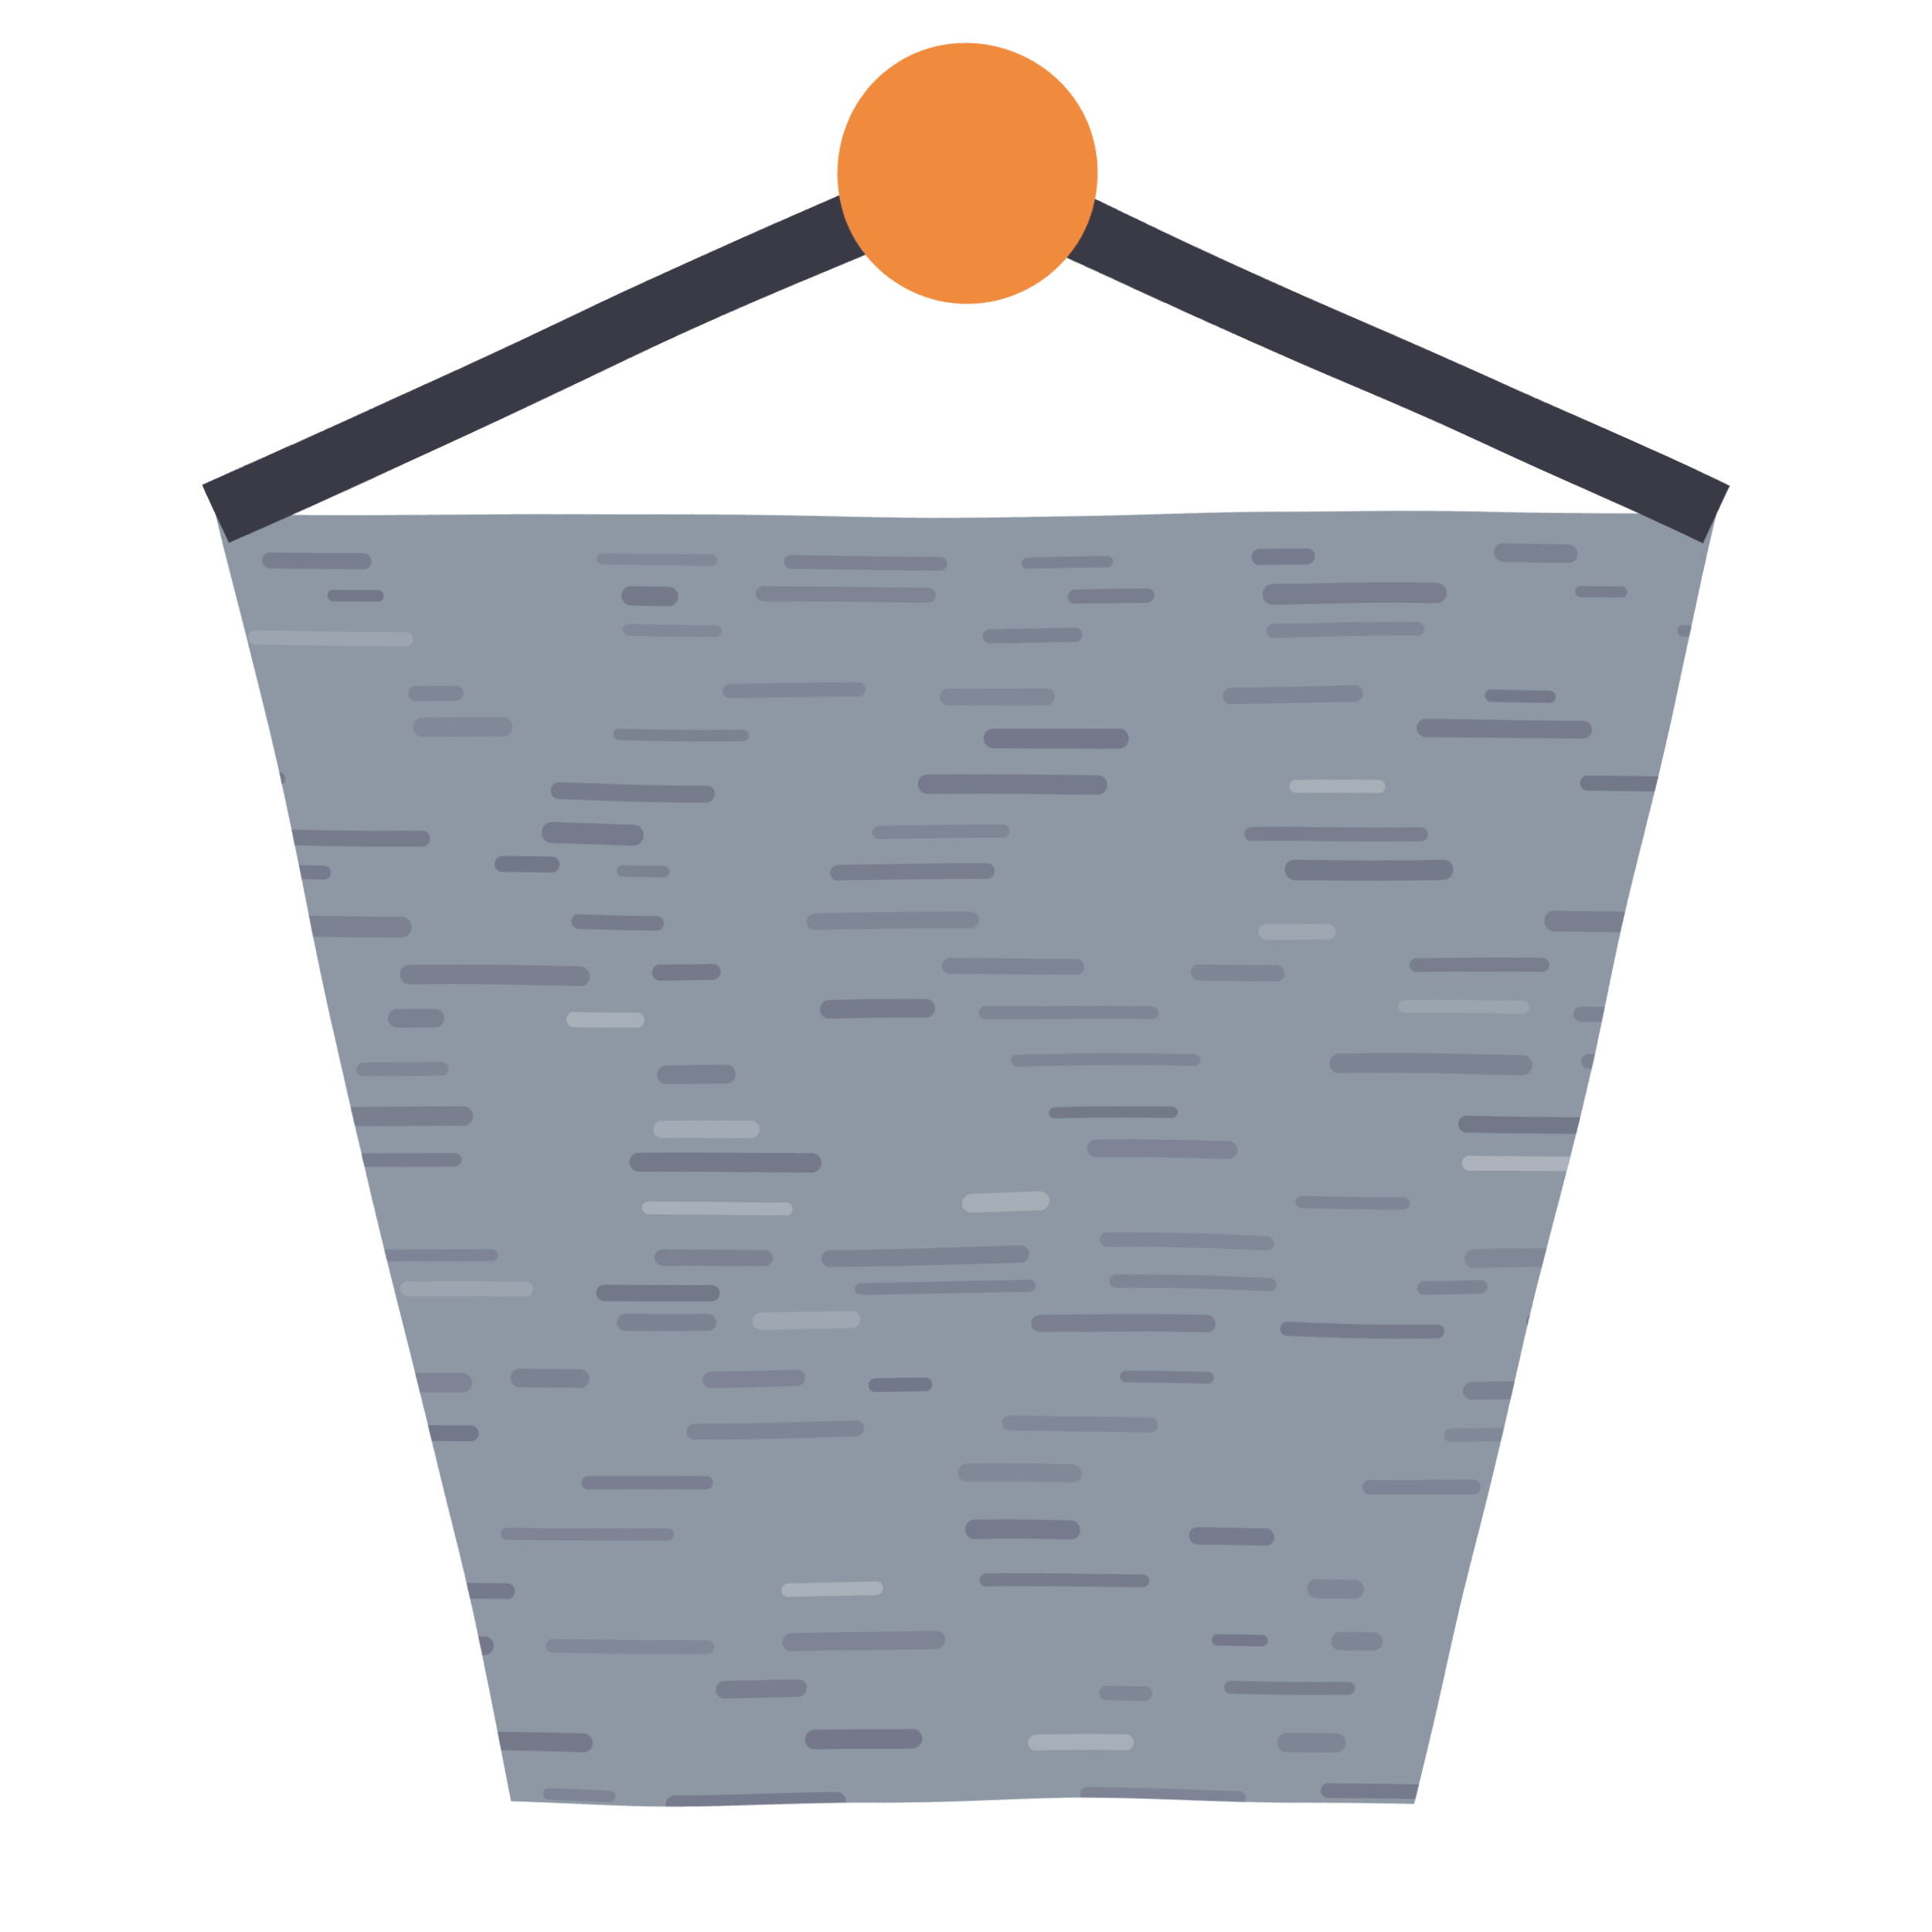
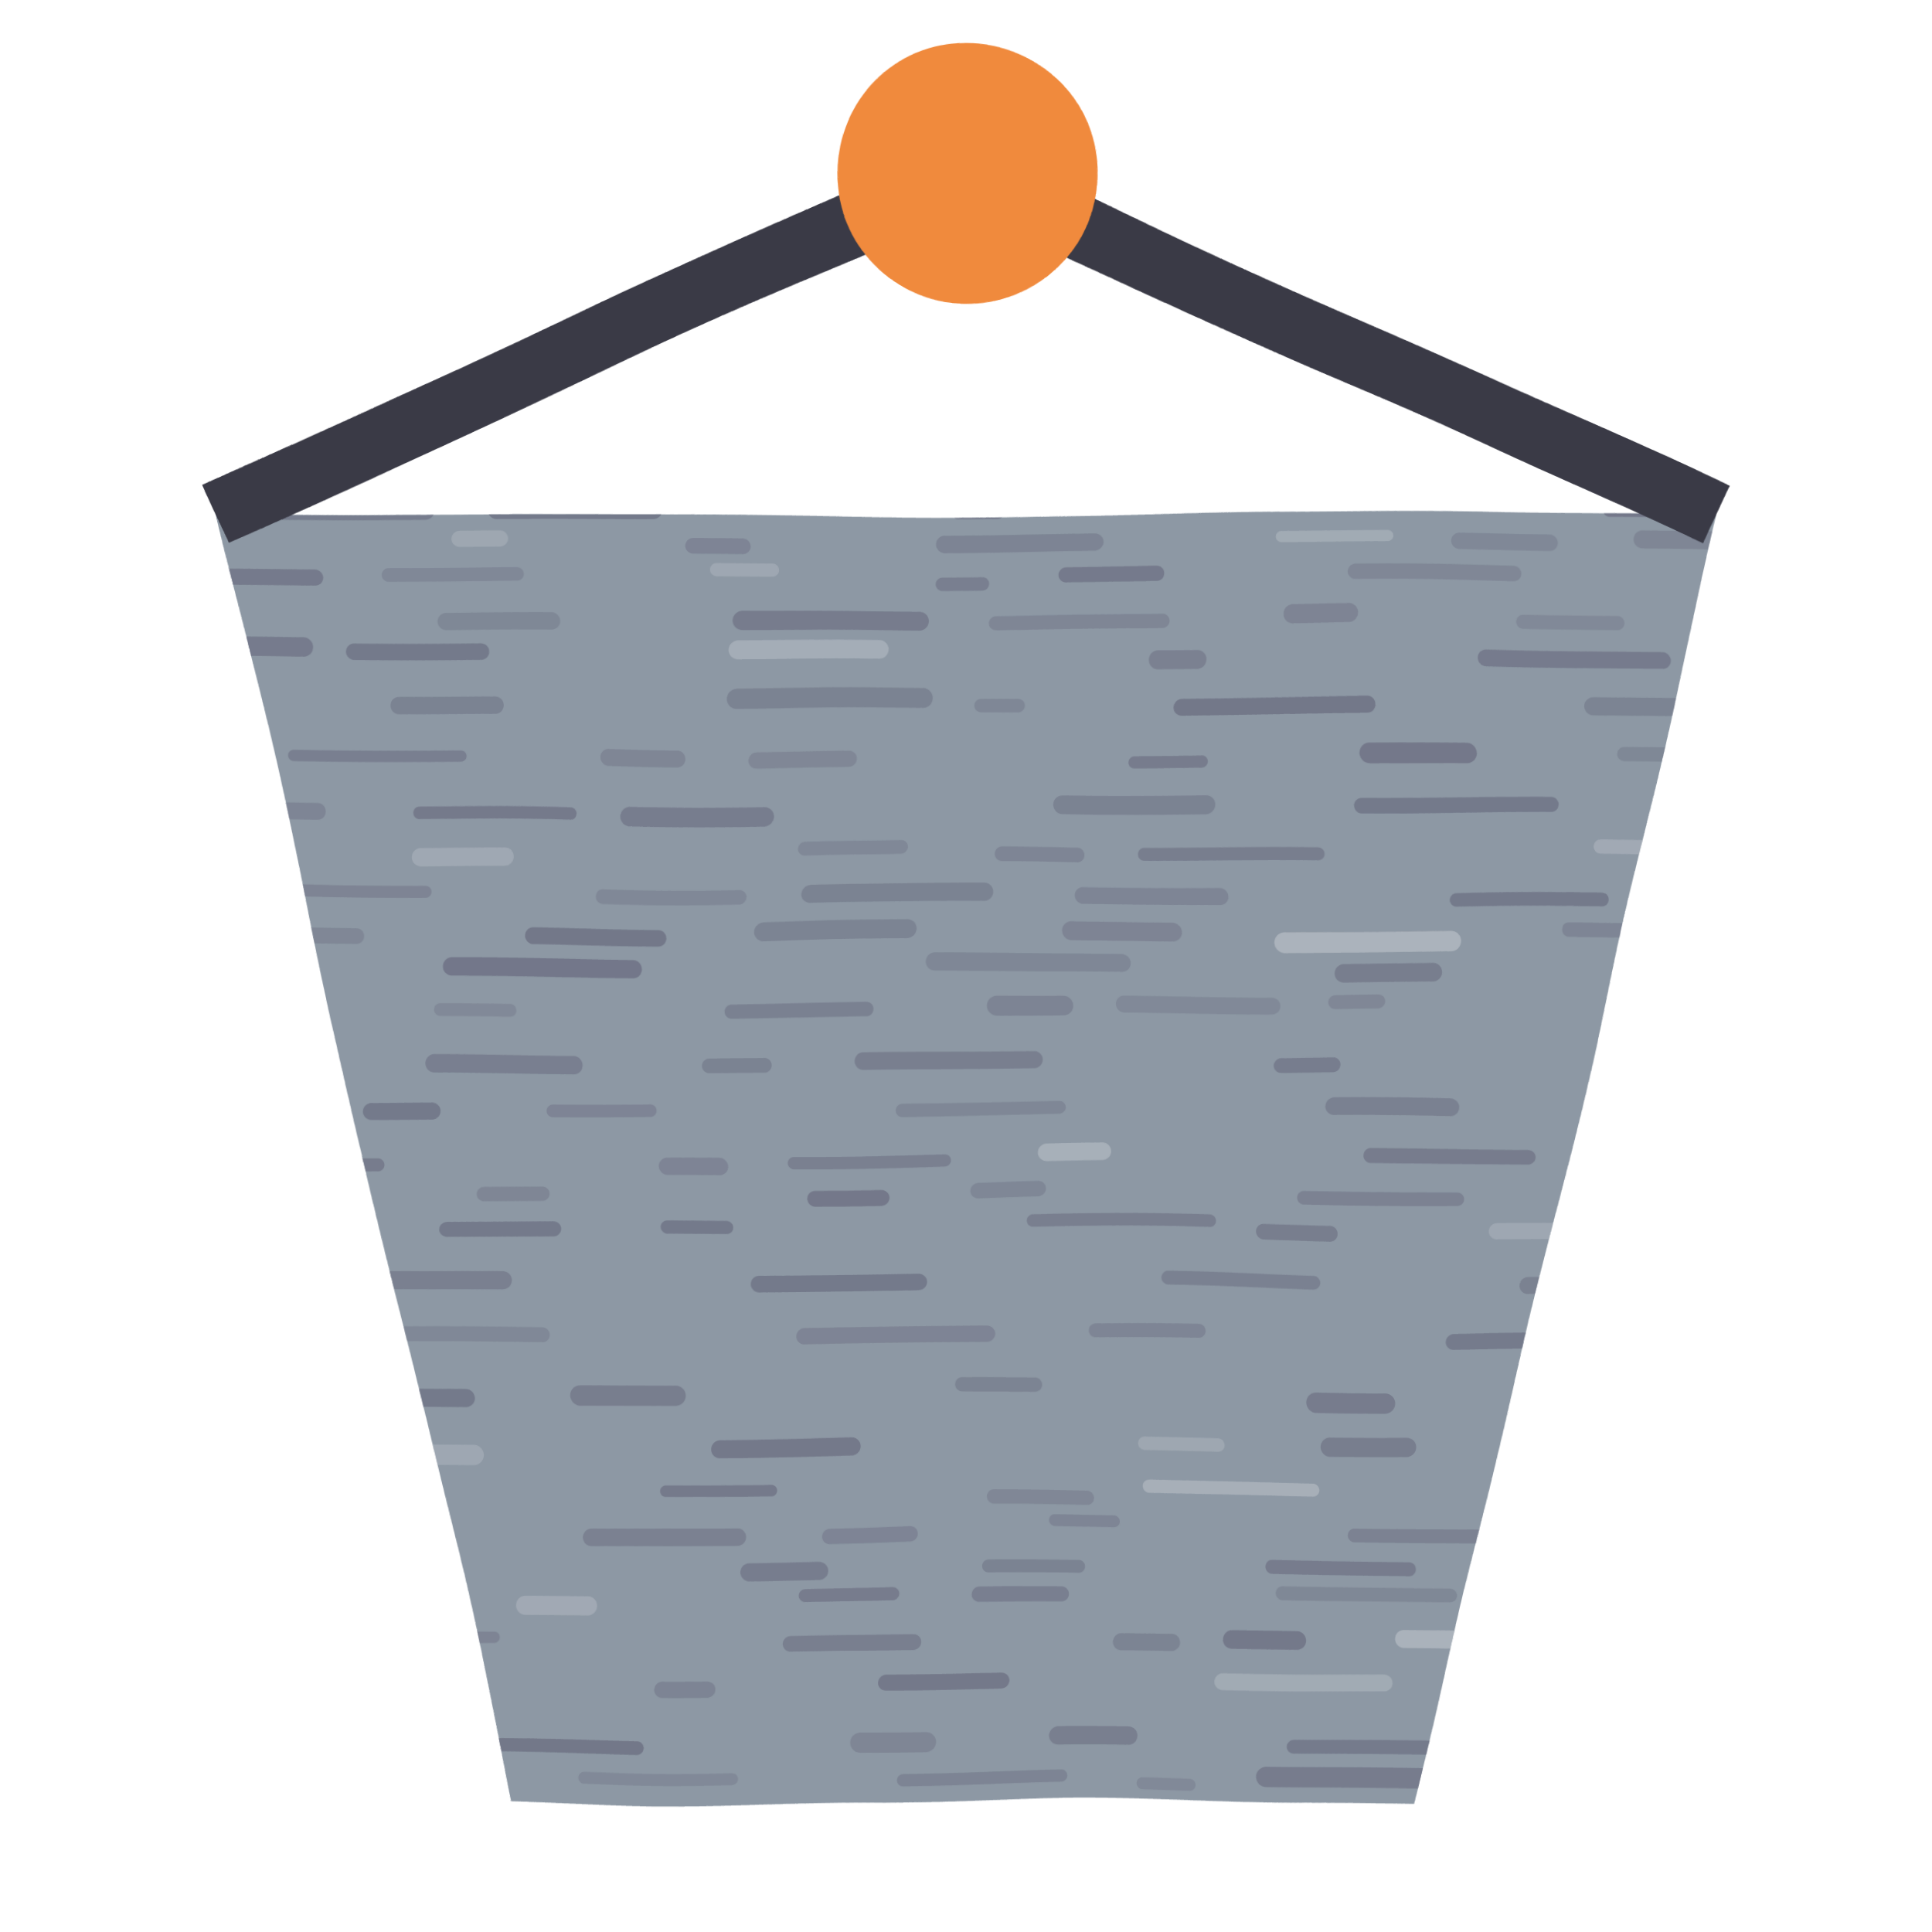
<svg xmlns="http://www.w3.org/2000/svg" width="90" height="90" viewBox="0 0 90 90">
  <defs>
    <filter id="rough" x="-10%" y="-10%" width="120%" height="120%">
      <feTurbulence type="fractalNoise" baseFrequency="0.05" numOctaves="2" seed="62" />
      <feDisplacementMap in="SourceGraphic" scale="0.8" xChannelSelector="R" yChannelSelector="G" />
    </filter>
  </defs>
  <g filter="url(#rough)">
-     <clipPath id="f1s19">
+     <clipPath id="f1s23">
      <path d="M10,24 L80,24 L66,84 L24,84 Z" />
    </clipPath>
    <path d="M10,24 L80,24 L66,84 L24,84 Z" fill="#8d98a4" />
-     <g clip-path="url(#f1s19)" stroke-linecap="round">
-       <path d="M4.40,23.07 h5.64" stroke="#6d7083" stroke-width="0.95" stroke-opacity="0.56" />
-       <path d="M23.76,23.38 h4.47" stroke="#b5bcc4" stroke-width="0.92" stroke-opacity="0.37" />
-       <path d="M34.39,23.14 h2.25" stroke="#6d7083" stroke-width="0.88" stroke-opacity="0.74" />
-       <path d="M41.91,23.58 h3.23" stroke="#6d7083" stroke-width="0.62" stroke-opacity="0.72" />
-       <path d="M51.41,23.13 h8.00" stroke="#6d7083" stroke-width="0.58" stroke-opacity="0.68" />
-       <path d="M69.03,23.10 h4.17" stroke="#6d7083" stroke-width="0.71" stroke-opacity="0.53" />
-       <path d="M77.58,23.01 h6.56" stroke="#6d7083" stroke-width="0.94" stroke-opacity="0.69" />
-       <path d="M12.55,26.20 h4.40" stroke="#6d7083" stroke-width="0.77" stroke-opacity="0.66" />
-       <path d="M28.06,26.12 h5.03" stroke="#6d7083" stroke-width="0.52" stroke-opacity="0.37" />
-       <path d="M36.71,26.17 h6.97" stroke="#6d7083" stroke-width="0.65" stroke-opacity="0.54" />
-       <path d="M47.71,26.21 h3.67" stroke="#6d7083" stroke-width="0.54" stroke-opacity="0.52" />
-       <path d="M58.67,26.14 h2.26" stroke="#6d7083" stroke-width="0.75" stroke-opacity="0.71" />
-       <path d="M70.06,25.91 h3.00" stroke="#6d7083" stroke-width="0.87" stroke-opacity="0.58" />
-       <path d="M83.28,26.00 h6.09" stroke="#6d7083" stroke-width="0.76" stroke-opacity="0.38" />
-       <path d="M15.49,27.86 h2.13" stroke="#6d7083" stroke-width="0.55" stroke-opacity="0.79" />
-       <path d="M29.41,27.84 h1.72" stroke="#6d7083" stroke-width="0.91" stroke-opacity="0.75" />
-       <path d="M35.45,27.68 h7.65" stroke="#6d7083" stroke-width="0.71" stroke-opacity="0.47" />
-       <path d="M49.91,27.85 h3.37" stroke="#6d7083" stroke-width="0.67" stroke-opacity="0.64" />
-       <path d="M59.30,27.89 h7.66" stroke="#6d7083" stroke-width="0.95" stroke-opacity="0.64" />
-       <path d="M73.62,27.67 h1.90" stroke="#6d7083" stroke-width="0.52" stroke-opacity="0.64" />
-       <path d="M85.11,27.76 h4.23" stroke="#b5bcc4" stroke-width="0.92" stroke-opacity="0.57" />
-       <path d="M11.80,29.93 h7.10" stroke="#b5bcc4" stroke-width="0.68" stroke-opacity="0.37" />
-       <path d="M29.30,29.43 h4.01" stroke="#6d7083" stroke-width="0.54" stroke-opacity="0.36" />
-       <path d="M46.01,29.65 h3.95" stroke="#6d7083" stroke-width="0.66" stroke-opacity="0.52" />
-       <path d="M59.31,29.57 h6.79" stroke="#6d7083" stroke-width="0.64" stroke-opacity="0.42" />
-       <path d="M78.38,29.44 h1.89" stroke="#6d7083" stroke-width="0.53" stroke-opacity="0.57" />
-       <path d="M82.80,29.67 h3.71" stroke="#b5bcc4" stroke-width="0.76" stroke-opacity="0.72" />
-       <path d="M2.77,32.48 h6.08" stroke="#6d7083" stroke-width="0.75" stroke-opacity="0.39" />
-       <path d="M19.34,32.48 h1.86" stroke="#6d7083" stroke-width="0.71" stroke-opacity="0.44" />
-       <path d="M33.99,32.20 h5.84" stroke="#6d7083" stroke-width="0.66" stroke-opacity="0.42" />
-       <path d="M44.07,32.50 h4.58" stroke="#6d7083" stroke-width="0.78" stroke-opacity="0.40" />
-       <path d="M57.31,32.53 h5.85" stroke="#6d7083" stroke-width="0.75" stroke-opacity="0.46" />
-       <path d="M69.46,32.57 h2.68" stroke="#6d7083" stroke-width="0.57" stroke-opacity="0.75" />
-       <path d="M85.04,31.98 h7.62" stroke="#6d7083" stroke-width="0.59" stroke-opacity="0.49" />
-       <path d="M19.66,34.04 h3.72" stroke="#6d7083" stroke-width="0.89" stroke-opacity="0.37" />
-       <path d="M28.87,34.24 h5.75" stroke="#6d7083" stroke-width="0.52" stroke-opacity="0.53" />
-       <path d="M46.18,34.44 h5.91" stroke="#6d7083" stroke-width="0.92" stroke-opacity="0.78" />
-       <path d="M66.40,34.10 h7.26" stroke="#6d7083" stroke-width="0.83" stroke-opacity="0.69" />
-       <path d="M79.56,34.45 h8.56" stroke="#6d7083" stroke-width="0.76" stroke-opacity="0.57" />
-       <path d="M5.72,36.43 h7.11" stroke="#6d7083" stroke-width="0.59" stroke-opacity="0.72" />
-       <path d="M26.03,36.90 h6.97" stroke="#6d7083" stroke-width="0.77" stroke-opacity="0.69" />
-       <path d="M43.09,36.58 h8.04" stroke="#6d7083" stroke-width="0.91" stroke-opacity="0.73" />
-       <path d="M60.40,36.72 h3.75" stroke="#b5bcc4" stroke-width="0.60" stroke-opacity="0.67" />
-       <path d="M73.86,36.59 h8.19" stroke="#6d7083" stroke-width="0.70" stroke-opacity="0.79" />
-       <path d="M5.79,38.65 h4.04" stroke="#6d7083" stroke-width="0.72" stroke-opacity="0.35" />
-       <path d="M13.60,39.09 h6.07" stroke="#6d7083" stroke-width="0.72" stroke-opacity="0.68" />
-       <path d="M25.72,38.81 h3.91" stroke="#6d7083" stroke-width="0.95" stroke-opacity="0.73" />
-       <path d="M40.88,38.79 h5.77" stroke="#6d7083" stroke-width="0.61" stroke-opacity="0.43" />
-       <path d="M58.37,38.88 h7.65" stroke="#6d7083" stroke-width="0.63" stroke-opacity="0.64" />
-       <path d="M78.37,38.55 h6.48" stroke="#6d7083" stroke-width="0.54" stroke-opacity="0.75" />
-       <path d="M7.69,40.68 h7.35" stroke="#6d7083" stroke-width="0.64" stroke-opacity="0.70" />
-       <path d="M23.41,40.27 h2.34" stroke="#6d7083" stroke-width="0.73" stroke-opacity="0.79" />
-       <path d="M29.13,40.45 h1.97" stroke="#6d7083" stroke-width="0.52" stroke-opacity="0.53" />
-       <path d="M39.09,40.64 h6.83" stroke="#6d7083" stroke-width="0.73" stroke-opacity="0.65" />
-       <path d="M60.30,40.51 h6.74" stroke="#6d7083" stroke-width="0.92" stroke-opacity="0.75" />
-       <path d="M81.06,40.48 h3.90" stroke="#6d7083" stroke-width="0.95" stroke-opacity="0.65" />
-       <path d="M10.50,43.14 h8.22" stroke="#6d7083" stroke-width="0.95" stroke-opacity="0.56" />
-       <path d="M27.03,42.83 h3.76" stroke="#6d7083" stroke-width="0.66" stroke-opacity="0.68" />
-       <path d="M38.12,42.91 h7.10" stroke="#6d7083" stroke-width="0.77" stroke-opacity="0.43" />
-       <path d="M58.90,43.30 h2.78" stroke="#b5bcc4" stroke-width="0.72" stroke-opacity="0.42" />
-       <path d="M72.29,42.91 h7.31" stroke="#6d7083" stroke-width="0.94" stroke-opacity="0.59" />
-       <path d="M86.71,42.72 h7.51" stroke="#6d7083" stroke-width="0.87" stroke-opacity="0.36" />
-       <path d="M7.70,45.01 h6.66" stroke="#6d7083" stroke-width="0.54" stroke-opacity="0.67" />
-       <path d="M19.11,45.31 h8.01" stroke="#6d7083" stroke-width="0.89" stroke-opacity="0.59" />
-       <path d="M30.92,45.10 h2.49" stroke="#6d7083" stroke-width="0.74" stroke-opacity="0.75" />
-       <path d="M44.31,45.01 h5.82" stroke="#6d7083" stroke-width="0.72" stroke-opacity="0.49" />
-       <path d="M55.81,45.20 h3.49" stroke="#6d7083" stroke-width="0.75" stroke-opacity="0.46" />
-       <path d="M65.75,44.90 h5.96" stroke="#6d7083" stroke-width="0.64" stroke-opacity="0.65" />
-       <path d="M77.32,45.46 h2.84" stroke="#6d7083" stroke-width="0.80" stroke-opacity="0.59" />
-       <path d="M85.96,44.89 h3.22" stroke="#6d7083" stroke-width="0.55" stroke-opacity="0.68" />
-       <path d="M7.58,47.19 h6.65" stroke="#6d7083" stroke-width="0.87" stroke-opacity="0.53" />
-       <path d="M18.53,47.31 h1.75" stroke="#6d7083" stroke-width="0.84" stroke-opacity="0.58" />
-       <path d="M26.76,47.29 h3.05" stroke="#b5bcc4" stroke-width="0.70" stroke-opacity="0.67" />
-       <path d="M38.78,46.94 h4.45" stroke="#6d7083" stroke-width="0.84" stroke-opacity="0.71" />
-       <path d="M45.93,47.13 h7.67" stroke="#6d7083" stroke-width="0.60" stroke-opacity="0.46" />
-       <path d="M65.24,46.84 h5.53" stroke="#b5bcc4" stroke-width="0.60" stroke-opacity="0.35" />
-       <path d="M73.51,47.13 h6.41" stroke="#6d7083" stroke-width="0.69" stroke-opacity="0.50" />
-       <path d="M93.23,47.13 h6.02" stroke="#6d7083" stroke-width="0.74" stroke-opacity="0.46" />
-       <path d="M1.01,49.77 h6.87" stroke="#6d7083" stroke-width="0.79" stroke-opacity="0.66" />
-       <path d="M16.96,49.62 h3.59" stroke="#6d7083" stroke-width="0.63" stroke-opacity="0.43" />
-       <path d="M31.19,49.83 h2.80" stroke="#6d7083" stroke-width="0.86" stroke-opacity="0.58" />
-       <path d="M47.35,49.34 h8.21" stroke="#6d7083" stroke-width="0.56" stroke-opacity="0.46" />
-       <path d="M62.26,49.49 h8.51" stroke="#6d7083" stroke-width="0.92" stroke-opacity="0.51" />
-       <path d="M73.85,49.28 h3.93" stroke="#6d7083" stroke-width="0.66" stroke-opacity="0.52" />
-       <path d="M82.35,49.61 h5.18" stroke="#6d7083" stroke-width="0.57" stroke-opacity="0.71" />
-       <path d="M3.96,52.18 h2.76" stroke="#6d7083" stroke-width="0.81" stroke-opacity="0.37" />
-       <path d="M16.21,51.78 h5.32" stroke="#6d7083" stroke-width="0.89" stroke-opacity="0.62" />
-       <path d="M30.96,52.39 h4.13" stroke="#b5bcc4" stroke-width="0.82" stroke-opacity="0.56" />
-       <path d="M49.07,51.85 h5.46" stroke="#6d7083" stroke-width="0.54" stroke-opacity="0.77" />
-       <path d="M68.25,52.26 h5.90" stroke="#6d7083" stroke-width="0.78" stroke-opacity="0.79" />
-       <path d="M83.93,52.26 h3.23" stroke="#6d7083" stroke-width="0.91" stroke-opacity="0.50" />
-       <path d="M12.33,53.81 h8.80" stroke="#6d7083" stroke-width="0.64" stroke-opacity="0.64" />
-       <path d="M29.84,53.95 h8.06" stroke="#6d7083" stroke-width="0.91" stroke-opacity="0.75" />
-       <path d="M51.01,53.60 h6.13" stroke="#6d7083" stroke-width="0.85" stroke-opacity="0.48" />
-       <path d="M68.40,54.08 h6.00" stroke="#b5bcc4" stroke-width="0.70" stroke-opacity="0.76" />
-       <path d="M83.62,53.67 h5.26" stroke="#6d7083" stroke-width="0.82" stroke-opacity="0.58" />
-       <path d="M13.57,55.96 h2.43" stroke="#6d7083" stroke-width="0.83" stroke-opacity="0.49" />
-       <path d="M30.25,56.15 h6.40" stroke="#b5bcc4" stroke-width="0.62" stroke-opacity="0.65" />
-       <path d="M45.28,56.06 h3.08" stroke="#b5bcc4" stroke-width="0.91" stroke-opacity="0.62" />
-       <path d="M60.59,55.97 h4.78" stroke="#6d7083" stroke-width="0.56" stroke-opacity="0.46" />
-       <path d="M76.32,55.96 h2.08" stroke="#6d7083" stroke-width="0.76" stroke-opacity="0.47" />
-       <path d="M91.51,56.01 h3.81" stroke="#6d7083" stroke-width="0.87" stroke-opacity="0.70" />
-       <path d="M14.50,58.41 h8.35" stroke="#6d7083" stroke-width="0.58" stroke-opacity="0.48" />
-       <path d="M30.87,58.51 h4.72" stroke="#6d7083" stroke-width="0.77" stroke-opacity="0.54" />
-       <path d="M38.68,58.56 h8.74" stroke="#6d7083" stroke-width="0.82" stroke-opacity="0.51" />
-       <path d="M51.43,57.95 h7.53" stroke="#6d7083" stroke-width="0.67" stroke-opacity="0.38" />
-       <path d="M68.65,58.55 h8.31" stroke="#6d7083" stroke-width="0.87" stroke-opacity="0.38" />
-       <path d="M81.18,58.43 h5.98" stroke="#6d7083" stroke-width="0.65" stroke-opacity="0.46" />
-       <path d="M19.05,60.03 h5.38" stroke="#b5bcc4" stroke-width="0.73" stroke-opacity="0.37" />
-       <path d="M28.15,60.18 h4.95" stroke="#6d7083" stroke-width="0.76" stroke-opacity="0.79" />
-       <path d="M40.10,60.05 h7.70" stroke="#6d7083" stroke-width="0.56" stroke-opacity="0.50" />
-       <path d="M51.81,59.88 h7.32" stroke="#6d7083" stroke-width="0.61" stroke-opacity="0.46" />
-       <path d="M66.36,59.87 h2.63" stroke="#6d7083" stroke-width="0.62" stroke-opacity="0.51" />
-       <path d="M75.48,60.18 h2.60" stroke="#6d7083" stroke-width="0.52" stroke-opacity="0.45" />
-       <path d="M82.45,59.82 h6.59" stroke="#b5bcc4" stroke-width="0.78" stroke-opacity="0.61" />
-       <path d="M12.40,61.74 h2.43" stroke="#6d7083" stroke-width="0.70" stroke-opacity="0.67" />
-       <path d="M29.14,61.55 h3.78" stroke="#6d7083" stroke-width="0.80" stroke-opacity="0.57" />
-       <path d="M35.41,61.52 h4.23" stroke="#b5bcc4" stroke-width="0.83" stroke-opacity="0.45" />
-       <path d="M48.26,61.80 h7.86" stroke="#6d7083" stroke-width="0.80" stroke-opacity="0.59" />
-       <path d="M59.98,61.90 h7.03" stroke="#6d7083" stroke-width="0.65" stroke-opacity="0.73" />
-       <path d="M71.55,61.52 h4.92" stroke="#6d7083" stroke-width="0.78" stroke-opacity="0.78" />
-       <path d="M90.00,61.51 h8.54" stroke="#6d7083" stroke-width="0.54" stroke-opacity="0.67" />
-       <path d="M4.60,64.47 h6.41" stroke="#6d7083" stroke-width="0.59" stroke-opacity="0.73" />
-       <path d="M17.79,64.46 h3.67" stroke="#6d7083" stroke-width="0.90" stroke-opacity="0.48" />
-       <path d="M24.13,64.21 h2.84" stroke="#6d7083" stroke-width="0.86" stroke-opacity="0.57" />
-       <path d="M33.07,64.26 h4.03" stroke="#6d7083" stroke-width="0.77" stroke-opacity="0.48" />
-       <path d="M40.74,64.69 h2.26" stroke="#6d7083" stroke-width="0.65" stroke-opacity="0.80" />
-       <path d="M52.26,64.29 h3.93" stroke="#6d7083" stroke-width="0.54" stroke-opacity="0.62" />
-       <path d="M68.62,64.73 h4.28" stroke="#6d7083" stroke-width="0.84" stroke-opacity="0.53" />
-       <path d="M82.26,64.32 h4.67" stroke="#6d7083" stroke-width="0.86" stroke-opacity="0.76" />
-       <path d="M19.35,66.78 h2.49" stroke="#6d7083" stroke-width="0.72" stroke-opacity="0.80" />
-       <path d="M32.31,66.69 h7.54" stroke="#6d7083" stroke-width="0.73" stroke-opacity="0.45" />
-       <path d="M46.84,66.54 h6.59" stroke="#6d7083" stroke-width="0.70" stroke-opacity="0.39" />
-       <path d="M67.66,66.80 h4.64" stroke="#6d7083" stroke-width="0.63" stroke-opacity="0.37" />
-       <path d="M85.21,66.68 h7.83" stroke="#b5bcc4" stroke-width="0.60" stroke-opacity="0.61" />
-       <path d="M15.41,68.79 h2.16" stroke="#6d7083" stroke-width="0.53" stroke-opacity="0.35" />
-       <path d="M27.30,69.04 h5.63" stroke="#6d7083" stroke-width="0.61" stroke-opacity="0.61" />
-       <path d="M44.85,68.87 h4.93" stroke="#6d7083" stroke-width="0.85" stroke-opacity="0.36" />
-       <path d="M63.91,69.22 h4.77" stroke="#6d7083" stroke-width="0.68" stroke-opacity="0.48" />
-       <path d="M75.38,68.76 h3.44" stroke="#6d7083" stroke-width="0.55" stroke-opacity="0.79" />
-       <path d="M92.56,68.79 h2.45" stroke="#6d7083" stroke-width="0.89" stroke-opacity="0.47" />
-       <path d="M11.25,71.74 h5.39" stroke="#6d7083" stroke-width="0.64" stroke-opacity="0.68" />
-       <path d="M23.48,71.40 h7.68" stroke="#6d7083" stroke-width="0.55" stroke-opacity="0.47" />
-       <path d="M45.16,71.48 h4.49" stroke="#6d7083" stroke-width="0.87" stroke-opacity="0.72" />
-       <path d="M55.61,71.66 h3.29" stroke="#6d7083" stroke-width="0.80" stroke-opacity="0.71" />
-       <path d="M71.47,71.58 h7.64" stroke="#b5bcc4" stroke-width="0.74" stroke-opacity="0.43" />
-       <path d="M89.39,71.84 h7.40" stroke="#6d7083" stroke-width="0.92" stroke-opacity="0.54" />
-       <path d="M0.61,74.14 h6.82" stroke="#6d7083" stroke-width="0.85" stroke-opacity="0.60" />
-       <path d="M14.95,74.14 h2.01" stroke="#b5bcc4" stroke-width="0.67" stroke-opacity="0.78" />
-       <path d="M20.06,74.06 h3.46" stroke="#6d7083" stroke-width="0.73" stroke-opacity="0.74" />
-       <path d="M36.70,74.02 h3.99" stroke="#b5bcc4" stroke-width="0.63" stroke-opacity="0.70" />
-       <path d="M45.68,73.77 h7.37" stroke="#6d7083" stroke-width="0.59" stroke-opacity="0.69" />
-       <path d="M61.30,74.01 h1.87" stroke="#6d7083" stroke-width="0.87" stroke-opacity="0.43" />
-       <path d="M76.09,74.17 h3.82" stroke="#6d7083" stroke-width="0.66" stroke-opacity="0.52" />
-       <path d="M93.43,74.05 h3.63" stroke="#6d7083" stroke-width="0.56" stroke-opacity="0.68" />
-       <path d="M0.76,76.81 h2.74" stroke="#6d7083" stroke-width="0.95" stroke-opacity="0.74" />
-       <path d="M9.31,76.73 h2.04" stroke="#6d7083" stroke-width="0.65" stroke-opacity="0.70" />
-       <path d="M13.99,76.62 h8.48" stroke="#6d7083" stroke-width="0.88" stroke-opacity="0.78" />
-       <path d="M25.73,76.61 h7.23" stroke="#6d7083" stroke-width="0.65" stroke-opacity="0.36" />
-       <path d="M36.83,76.45 h6.61" stroke="#6d7083" stroke-width="0.84" stroke-opacity="0.47" />
-       <path d="M56.65,76.45 h2.10" stroke="#6d7083" stroke-width="0.53" stroke-opacity="0.78" />
-       <path d="M62.44,76.44 h1.60" stroke="#6d7083" stroke-width="0.86" stroke-opacity="0.46" />
-       <path d="M72.11,76.93 h5.05" stroke="#b5bcc4" stroke-width="0.65" stroke-opacity="0.65" />
-       <path d="M86.35,76.63 h2.07" stroke="#6d7083" stroke-width="0.65" stroke-opacity="0.79" />
-       <path d="M13.38,78.52 h7.16" stroke="#6d7083" stroke-width="0.68" stroke-opacity="0.77" />
-       <path d="M33.77,78.61 h3.37" stroke="#6d7083" stroke-width="0.82" stroke-opacity="0.62" />
-       <path d="M51.41,79.04 h1.86" stroke="#6d7083" stroke-width="0.69" stroke-opacity="0.44" />
-       <path d="M57.32,78.64 h5.51" stroke="#6d7083" stroke-width="0.60" stroke-opacity="0.63" />
-       <path d="M77.12,79.06 h6.47" stroke="#6d7083" stroke-width="0.80" stroke-opacity="0.65" />
-       <path d="M20.60,81.15 h6.71" stroke="#6d7083" stroke-width="0.88" stroke-opacity="0.76" />
-       <path d="M37.97,81.01 h4.49" stroke="#6d7083" stroke-width="0.91" stroke-opacity="0.78" />
-       <path d="M48.10,81.36 h4.27" stroke="#b5bcc4" stroke-width="0.76" stroke-opacity="0.65" />
-       <path d="M59.97,81.19 h2.29" stroke="#6d7083" stroke-width="0.91" stroke-opacity="0.46" />
-       <path d="M74.63,81.39 h5.29" stroke="#6d7083" stroke-width="0.94" stroke-opacity="0.47" />
-       <path d="M84.64,81.16 h8.74" stroke="#6d7083" stroke-width="0.95" stroke-opacity="0.73" />
-       <path d="M12.73,83.82 h4.74" stroke="#6d7083" stroke-width="0.83" stroke-opacity="0.52" />
-       <path d="M25.76,83.59 h2.85" stroke="#6d7083" stroke-width="0.53" stroke-opacity="0.48" />
-       <path d="M31.60,83.92 h7.39" stroke="#6d7083" stroke-width="0.86" stroke-opacity="0.70" />
-       <path d="M50.52,83.81 h7.27" stroke="#6d7083" stroke-width="0.61" stroke-opacity="0.48" />
-       <path d="M61.93,83.43 h5.17" stroke="#6d7083" stroke-width="0.68" stroke-opacity="0.73" />
-       <path d="M70.13,83.49 h8.43" stroke="#6d7083" stroke-width="0.77" stroke-opacity="0.53" />
-       <path d="M85.32,83.48 h6.89" stroke="#6d7083" stroke-width="0.88" stroke-opacity="0.40" />
+     <g clip-path="url(#f1s23)" stroke-linecap="round">
+       <path d="M12.86,23.77 h7.00" stroke="#6d7083" stroke-width="0.94" stroke-opacity="0.67" />
+       <path d="M23.23,23.77 h7.18" stroke="#6d7083" stroke-width="0.91" stroke-opacity="0.74" />
+       <path d="M38.24,23.31 h3.28" stroke="#6d7083" stroke-width="0.79" stroke-opacity="0.57" />
+       <path d="M44.57,23.80 h1.81" stroke="#6d7083" stroke-width="0.55" stroke-opacity="0.64" />
+       <path d="M58.60,23.27 h5.77" stroke="#6d7083" stroke-width="0.91" stroke-opacity="0.43" />
+       <path d="M75.03,23.86 h3.75" stroke="#6d7083" stroke-width="0.61" stroke-opacity="0.78" />
+       <path d="M88.26,23.48 h5.72" stroke="#6d7083" stroke-width="0.55" stroke-opacity="0.77" />
+       <path d="M6.93,25.33 h2.04" stroke="#6d7083" stroke-width="0.85" stroke-opacity="0.60" />
+       <path d="M21.49,25.15 h1.84" stroke="#b5bcc4" stroke-width="0.78" stroke-opacity="0.42" />
+       <path d="M32.25,25.46 h2.24" stroke="#6d7083" stroke-width="0.73" stroke-opacity="0.48" />
+       <path d="M43.92,25.26 h6.87" stroke="#6d7083" stroke-width="0.83" stroke-opacity="0.49" />
+       <path d="M59.73,25.19 h4.95" stroke="#b5bcc4" stroke-width="0.54" stroke-opacity="0.51" />
+       <path d="M68.02,25.41 h4.19" stroke="#6d7083" stroke-width="0.77" stroke-opacity="0.39" />
+       <path d="M76.54,25.22 h8.59" stroke="#6d7083" stroke-width="0.84" stroke-opacity="0.44" />
+       <path d="M8.01,27.00 h6.63" stroke="#6d7083" stroke-width="0.78" stroke-opacity="0.72" />
+       <path d="M18.14,26.86 h5.95" stroke="#6d7083" stroke-width="0.65" stroke-opacity="0.39" />
+       <path d="M33.32,26.56 h2.52" stroke="#b5bcc4" stroke-width="0.62" stroke-opacity="0.45" />
+       <path d="M43.78,27.16 h1.85" stroke="#6d7083" stroke-width="0.64" stroke-opacity="0.61" />
+       <path d="M49.49,26.81 h4.23" stroke="#6d7083" stroke-width="0.72" stroke-opacity="0.72" />
+       <path d="M63.21,26.88 h7.31" stroke="#6d7083" stroke-width="0.72" stroke-opacity="0.40" />
+       <path d="M79.82,26.76 h3.90" stroke="#6d7083" stroke-width="0.78" stroke-opacity="0.49" />
+       <path d="M4.76,28.67 h4.63" stroke="#6d7083" stroke-width="0.76" stroke-opacity="0.59" />
+       <path d="M20.81,29.10 h4.86" stroke="#6d7083" stroke-width="0.82" stroke-opacity="0.41" />
+       <path d="M34.52,28.93 h8.16" stroke="#6d7083" stroke-width="0.90" stroke-opacity="0.69" />
+       <path d="M46.28,29.04 h7.73" stroke="#6d7083" stroke-width="0.66" stroke-opacity="0.44" />
+       <path d="M60.26,28.80 h2.64" stroke="#6d7083" stroke-width="0.88" stroke-opacity="0.47" />
+       <path d="M70.97,29.11 h4.33" stroke="#6d7083" stroke-width="0.65" stroke-opacity="0.36" />
+       <path d="M84.69,29.04 h7.49" stroke="#6d7083" stroke-width="0.52" stroke-opacity="0.57" />
+       <path d="M8.23,30.35 h5.81" stroke="#6d7083" stroke-width="0.92" stroke-opacity="0.71" />
+       <path d="M16.45,30.54 h5.93" stroke="#6d7083" stroke-width="0.78" stroke-opacity="0.74" />
+       <path d="M34.35,30.30 h6.44" stroke="#b5bcc4" stroke-width="0.89" stroke-opacity="0.57" />
+       <path d="M53.83,30.83 h1.85" stroke="#6d7083" stroke-width="0.87" stroke-opacity="0.56" />
+       <path d="M69.26,30.83 h8.13" stroke="#6d7083" stroke-width="0.78" stroke-opacity="0.71" />
+       <path d="M86.83,30.55 h2.44" stroke="#b5bcc4" stroke-width="0.83" stroke-opacity="0.62" />
+       <path d="M18.55,33.04 h4.48" stroke="#6d7083" stroke-width="0.80" stroke-opacity="0.53" />
+       <path d="M34.32,32.56 h8.55" stroke="#6d7083" stroke-width="0.93" stroke-opacity="0.53" />
+       <path d="M45.61,32.90 h1.73" stroke="#6d7083" stroke-width="0.63" stroke-opacity="0.42" />
+       <path d="M55.00,33.02 h8.72" stroke="#6d7083" stroke-width="0.77" stroke-opacity="0.79" />
+       <path d="M74.15,33.00 h8.52" stroke="#6d7083" stroke-width="0.85" stroke-opacity="0.51" />
+       <path d="M8.63,35.32 h1.73" stroke="#6d7083" stroke-width="0.64" stroke-opacity="0.48" />
+       <path d="M13.52,35.37 h7.92" stroke="#6d7083" stroke-width="0.51" stroke-opacity="0.61" />
+       <path d="M28.39,35.31 h3.22" stroke="#6d7083" stroke-width="0.77" stroke-opacity="0.43" />
+       <path d="M35.25,35.39 h4.17" stroke="#6d7083" stroke-width="0.74" stroke-opacity="0.40" />
+       <path d="M52.85,35.53 h3.18" stroke="#6d7083" stroke-width="0.56" stroke-opacity="0.69" />
+       <path d="M63.78,35.22 h4.49" stroke="#6d7083" stroke-width="0.93" stroke-opacity="0.78" />
+       <path d="M75.56,35.22 h5.10" stroke="#6d7083" stroke-width="0.66" stroke-opacity="0.41" />
+       <path d="M84.20,35.57 h4.27" stroke="#6d7083" stroke-width="0.77" stroke-opacity="0.43" />
+       <path d="M6.46,37.88 h8.23" stroke="#6d7083" stroke-width="0.76" stroke-opacity="0.46" />
+       <path d="M19.51,37.92 h7.10" stroke="#6d7083" stroke-width="0.56" stroke-opacity="0.75" />
+       <path d="M29.43,37.97 h6.23" stroke="#6d7083" stroke-width="0.89" stroke-opacity="0.67" />
+       <path d="M49.46,37.52 h6.81" stroke="#6d7083" stroke-width="0.87" stroke-opacity="0.52" />
+       <path d="M63.36,37.59 h8.80" stroke="#6d7083" stroke-width="0.70" stroke-opacity="0.74" />
+       <path d="M81.36,37.91 h4.21" stroke="#6d7083" stroke-width="0.62" stroke-opacity="0.58" />
+       <path d="M19.60,39.93 h3.92" stroke="#b5bcc4" stroke-width="0.84" stroke-opacity="0.46" />
+       <path d="M37.56,39.48 h4.35" stroke="#6d7083" stroke-width="0.64" stroke-opacity="0.38" />
+       <path d="M46.61,39.84 h3.60" stroke="#6d7083" stroke-width="0.67" stroke-opacity="0.46" />
+       <path d="M53.40,39.77 h7.95" stroke="#6d7083" stroke-width="0.59" stroke-opacity="0.63" />
+       <path d="M74.49,39.50 h5.79" stroke="#b5bcc4" stroke-width="0.65" stroke-opacity="0.49" />
+       <path d="M90.33,39.79 h3.70" stroke="#6d7083" stroke-width="0.52" stroke-opacity="0.37" />
+       <path d="M13.28,41.52 h6.56" stroke="#6d7083" stroke-width="0.55" stroke-opacity="0.47" />
+       <path d="M28.21,41.66 h6.42" stroke="#6d7083" stroke-width="0.67" stroke-opacity="0.39" />
+       <path d="M37.88,41.60 h7.94" stroke="#6d7083" stroke-width="0.84" stroke-opacity="0.53" />
+       <path d="M50.48,41.70 h6.39" stroke="#6d7083" stroke-width="0.77" stroke-opacity="0.45" />
+       <path d="M67.64,41.90 h6.96" stroke="#6d7083" stroke-width="0.62" stroke-opacity="0.74" />
+       <path d="M79.40,41.41 h5.58" stroke="#6d7083" stroke-width="0.95" stroke-opacity="0.41" />
+       <path d="M14.07,43.56 h2.56" stroke="#6d7083" stroke-width="0.71" stroke-opacity="0.40" />
+       <path d="M24.87,43.52 h5.99" stroke="#6d7083" stroke-width="0.76" stroke-opacity="0.79" />
+       <path d="M35.78,43.30 h6.54" stroke="#6d7083" stroke-width="0.88" stroke-opacity="0.51" />
+       <path d="M49.92,43.34 h4.73" stroke="#6d7083" stroke-width="0.87" stroke-opacity="0.47" />
+       <path d="M59.72,43.80 h7.66" stroke="#b5bcc4" stroke-width="0.95" stroke-opacity="0.75" />
+       <path d="M73.00,43.29 h8.38" stroke="#6d7083" stroke-width="0.66" stroke-opacity="0.46" />
+       <path d="M95.20,43.78 h8.14" stroke="#6d7083" stroke-width="0.56" stroke-opacity="0.40" />
+       <path d="M21.07,44.95 h8.58" stroke="#6d7083" stroke-width="0.84" stroke-opacity="0.80" />
+       <path d="M43.63,44.81 h8.63" stroke="#6d7083" stroke-width="0.83" stroke-opacity="0.42" />
+       <path d="M62.40,45.24 h4.13" stroke="#6d7083" stroke-width="0.87" stroke-opacity="0.65" />
+       <path d="M79.68,44.83 h5.94" stroke="#6d7083" stroke-width="0.55" stroke-opacity="0.50" />
+       <path d="M10.85,47.02 h3.36" stroke="#b5bcc4" stroke-width="0.74" stroke-opacity="0.61" />
+       <path d="M20.52,46.92 h3.23" stroke="#6d7083" stroke-width="0.58" stroke-opacity="0.36" />
+       <path d="M34.27,46.96 h6.25" stroke="#6d7083" stroke-width="0.65" stroke-opacity="0.58" />
+       <path d="M46.45,46.81 h3.04" stroke="#6d7083" stroke-width="0.91" stroke-opacity="0.49" />
+       <path d="M52.34,46.74 h6.74" stroke="#6d7083" stroke-width="0.79" stroke-opacity="0.36" />
+       <path d="M62.01,46.59 h1.98" stroke="#6d7083" stroke-width="0.66" stroke-opacity="0.40" />
+       <path d="M77.88,46.99 h2.17" stroke="#6d7083" stroke-width="0.92" stroke-opacity="0.44" />
+       <path d="M88.32,46.92 h6.53" stroke="#6d7083" stroke-width="0.63" stroke-opacity="0.44" />
+       <path d="M12.31,49.16 h3.10" stroke="#6d7083" stroke-width="0.81" stroke-opacity="0.56" />
+       <path d="M20.23,49.37 h6.51" stroke="#6d7083" stroke-width="0.84" stroke-opacity="0.61" />
+       <path d="M33.20,49.44 h2.56" stroke="#6d7083" stroke-width="0.67" stroke-opacity="0.53" />
+       <path d="M40.34,49.31 h7.77" stroke="#6d7083" stroke-width="0.80" stroke-opacity="0.62" />
+       <path d="M59.56,49.56 h2.40" stroke="#6d7083" stroke-width="0.70" stroke-opacity="0.67" />
+       <path d="M76.02,49.52 h5.99" stroke="#6d7083" stroke-width="0.77" stroke-opacity="0.67" />
+       <path d="M17.34,51.55 h2.76" stroke="#6d7083" stroke-width="0.78" stroke-opacity="0.74" />
+       <path d="M25.72,51.50 h4.70" stroke="#6d7083" stroke-width="0.59" stroke-opacity="0.48" />
+       <path d="M42.13,51.59 h7.14" stroke="#6d7083" stroke-width="0.61" stroke-opacity="0.42" />
+       <path d="M62.06,51.50 h5.42" stroke="#6d7083" stroke-width="0.82" stroke-opacity="0.58" />
+       <path d="M81.44,51.37 h5.06" stroke="#6d7083" stroke-width="0.95" stroke-opacity="0.75" />
+       <path d="M9.63,54.04 h8.01" stroke="#6d7083" stroke-width="0.61" stroke-opacity="0.69" />
+       <path d="M31.19,54.15 h2.40" stroke="#6d7083" stroke-width="0.83" stroke-opacity="0.48" />
+       <path d="M37.07,53.97 h6.98" stroke="#6d7083" stroke-width="0.58" stroke-opacity="0.59" />
+       <path d="M48.72,53.74 h2.55" stroke="#b5bcc4" stroke-width="0.85" stroke-opacity="0.67" />
+       <path d="M63.82,53.78 h7.29" stroke="#6d7083" stroke-width="0.69" stroke-opacity="0.68" />
+       <path d="M77.91,53.62 h8.24" stroke="#b5bcc4" stroke-width="0.56" stroke-opacity="0.42" />
+       <path d="M9.77,55.91 h5.77" stroke="#6d7083" stroke-width="0.63" stroke-opacity="0.67" />
+       <path d="M22.50,55.44 h2.72" stroke="#6d7083" stroke-width="0.69" stroke-opacity="0.43" />
+       <path d="M38.04,55.66 h3.08" stroke="#6d7083" stroke-width="0.76" stroke-opacity="0.78" />
+       <path d="M45.58,55.47 h2.71" stroke="#6d7083" stroke-width="0.74" stroke-opacity="0.42" />
+       <path d="M60.70,55.77 h7.15" stroke="#6d7083" stroke-width="0.63" stroke-opacity="0.54" />
+       <path d="M74.02,55.77 h3.78" stroke="#6d7083" stroke-width="0.60" stroke-opacity="0.39" />
+       <path d="M86.46,55.62 h5.97" stroke="#6d7083" stroke-width="0.85" stroke-opacity="0.50" />
+       <path d="M5.40,57.40 h5.04" stroke="#6d7083" stroke-width="0.57" stroke-opacity="0.69" />
+       <path d="M20.81,57.14 h4.94" stroke="#6d7083" stroke-width="0.73" stroke-opacity="0.74" />
+       <path d="M31.11,57.06 h2.73" stroke="#6d7083" stroke-width="0.63" stroke-opacity="0.74" />
+       <path d="M48.05,56.99 h8.19" stroke="#6d7083" stroke-width="0.59" stroke-opacity="0.62" />
+       <path d="M58.80,57.41 h3.15" stroke="#6d7083" stroke-width="0.73" stroke-opacity="0.63" />
+       <path d="M69.71,57.29 h4.29" stroke="#b5bcc4" stroke-width="0.77" stroke-opacity="0.45" />
+       <path d="M84.58,57.31 h1.84" stroke="#6d7083" stroke-width="0.77" stroke-opacity="0.40" />
+       <path d="M16.82,59.62 h6.54" stroke="#6d7083" stroke-width="0.88" stroke-opacity="0.59" />
+       <path d="M35.32,59.76 h7.44" stroke="#6d7083" stroke-width="0.79" stroke-opacity="0.74" />
+       <path d="M54.26,59.71 h6.95" stroke="#6d7083" stroke-width="0.64" stroke-opacity="0.58" />
+       <path d="M71.20,59.85 h2.87" stroke="#6d7083" stroke-width="0.78" stroke-opacity="0.57" />
+       <path d="M85.97,59.80 h8.62" stroke="#6d7083" stroke-width="0.74" stroke-opacity="0.63" />
+       <path d="M6.64,62.54 h5.45" stroke="#6d7083" stroke-width="0.51" stroke-opacity="0.38" />
+       <path d="M18.86,62.18 h6.36" stroke="#6d7083" stroke-width="0.70" stroke-opacity="0.38" />
+       <path d="M37.44,62.28 h8.38" stroke="#6d7083" stroke-width="0.78" stroke-opacity="0.48" />
+       <path d="M50.84,62.14 h4.89" stroke="#6d7083" stroke-width="0.64" stroke-opacity="0.45" />
+       <path d="M67.78,62.41 h7.76" stroke="#6d7083" stroke-width="0.75" stroke-opacity="0.73" />
+       <path d="M81.25,62.20 h3.22" stroke="#6d7083" stroke-width="0.90" stroke-opacity="0.36" />
+       <path d="M16.86,65.16 h4.76" stroke="#6d7083" stroke-width="0.83" stroke-opacity="0.74" />
+       <path d="M26.96,65.00 h4.47" stroke="#6d7083" stroke-width="0.95" stroke-opacity="0.66" />
+       <path d="M44.70,64.70 h3.31" stroke="#6d7083" stroke-width="0.68" stroke-opacity="0.50" />
+       <path d="M61.40,65.28 h3.23" stroke="#6d7083" stroke-width="0.95" stroke-opacity="0.69" />
+       <path d="M77.09,65.05 h4.17" stroke="#b5bcc4" stroke-width="0.87" stroke-opacity="0.41" />
+       <path d="M92.80,64.99 h7.12" stroke="#6d7083" stroke-width="0.73" stroke-opacity="0.43" />
+       <path d="M1.31,67.51 h3.22" stroke="#6d7083" stroke-width="0.89" stroke-opacity="0.79" />
+       <path d="M16.16,67.77 h5.80" stroke="#b5bcc4" stroke-width="0.94" stroke-opacity="0.45" />
+       <path d="M33.54,67.51 h6.10" stroke="#6d7083" stroke-width="0.83" stroke-opacity="0.77" />
+       <path d="M53.16,67.39 h3.49" stroke="#b5bcc4" stroke-width="0.63" stroke-opacity="0.42" />
+       <path d="M62.04,67.35 h3.59" stroke="#6d7083" stroke-width="0.90" stroke-opacity="0.66" />
+       <path d="M75.46,67.48 h8.32" stroke="#6d7083" stroke-width="0.59" stroke-opacity="0.67" />
+       <path d="M10.05,69.77 h8.14" stroke="#b5bcc4" stroke-width="0.79" stroke-opacity="0.61" />
+       <path d="M31.00,69.43 h4.98" stroke="#6d7083" stroke-width="0.52" stroke-opacity="0.75" />
+       <path d="M46.08,69.99 h4.35" stroke="#6d7083" stroke-width="0.66" stroke-opacity="0.40" />
+       <path d="M53.36,69.39 h7.83" stroke="#b5bcc4" stroke-width="0.62" stroke-opacity="0.64" />
+       <path d="M73.74,69.45 h8.31" stroke="#6d7083" stroke-width="0.53" stroke-opacity="0.74" />
+       <path d="M8.43,71.61 h7.62" stroke="#6d7083" stroke-width="0.79" stroke-opacity="0.39" />
+       <path d="M27.51,71.53 h6.89" stroke="#6d7083" stroke-width="0.80" stroke-opacity="0.56" />
+       <path d="M38.62,71.59 h3.61" stroke="#6d7083" stroke-width="0.70" stroke-opacity="0.48" />
+       <path d="M48.90,71.05 h2.78" stroke="#6d7083" stroke-width="0.54" stroke-opacity="0.46" />
+       <path d="M63.17,71.49 h7.88" stroke="#6d7083" stroke-width="0.64" stroke-opacity="0.55" />
+       <path d="M82.70,71.48 h7.78" stroke="#6d7083" stroke-width="0.87" stroke-opacity="0.68" />
+       <path d="M9.52,73.10 h4.04" stroke="#6d7083" stroke-width="0.69" stroke-opacity="0.65" />
+       <path d="M19.31,73.21 h1.61" stroke="#6d7083" stroke-width="0.89" stroke-opacity="0.59" />
+       <path d="M34.94,73.16 h3.16" stroke="#6d7083" stroke-width="0.84" stroke-opacity="0.67" />
+       <path d="M45.79,73.14 h4.22" stroke="#6d7083" stroke-width="0.58" stroke-opacity="0.53" />
+       <path d="M59.20,73.04 h6.56" stroke="#6d7083" stroke-width="0.65" stroke-opacity="0.68" />
+       <path d="M71.48,72.99 h7.02" stroke="#6d7083" stroke-width="0.96" stroke-opacity="0.54" />
+       <path d="M81.42,72.68 h5.40" stroke="#6d7083" stroke-width="0.88" stroke-opacity="0.78" />
+       <path d="M7.26,74.29 h6.50" stroke="#b5bcc4" stroke-width="0.77" stroke-opacity="0.61" />
+       <path d="M24.39,74.71 h2.99" stroke="#b5bcc4" stroke-width="0.90" stroke-opacity="0.48" />
+       <path d="M37.47,74.29 h3.97" stroke="#6d7083" stroke-width="0.60" stroke-opacity="0.69" />
+       <path d="M45.37,74.41 h3.83" stroke="#6d7083" stroke-width="0.69" stroke-opacity="0.61" />
+       <path d="M59.69,74.25 h8.00" stroke="#6d7083" stroke-width="0.64" stroke-opacity="0.41" />
+       <path d="M79.60,74.59 h8.67" stroke="#6d7083" stroke-width="0.81" stroke-opacity="0.53" />
+       <path d="M9.69,76.34 h3.95" stroke="#6d7083" stroke-width="0.54" stroke-opacity="0.44" />
+       <path d="M21.06,76.22 h1.87" stroke="#6d7083" stroke-width="0.53" stroke-opacity="0.47" />
+       <path d="M36.79,76.53 h5.62" stroke="#6d7083" stroke-width="0.73" stroke-opacity="0.62" />
+       <path d="M52.07,76.61 h2.41" stroke="#6d7083" stroke-width="0.80" stroke-opacity="0.50" />
+       <path d="M57.34,76.42 h3.04" stroke="#6d7083" stroke-width="0.86" stroke-opacity="0.77" />
+       <path d="M65.49,76.32 h5.68" stroke="#b5bcc4" stroke-width="0.85" stroke-opacity="0.74" />
+       <path d="M80.99,76.42 h7.42" stroke="#6d7083" stroke-width="0.85" stroke-opacity="0.52" />
+       <path d="M13.77,78.49 h7.82" stroke="#6d7083" stroke-width="0.78" stroke-opacity="0.40" />
+       <path d="M30.93,78.60 h2.03" stroke="#6d7083" stroke-width="0.76" stroke-opacity="0.49" />
+       <path d="M41.23,78.39 h5.23" stroke="#6d7083" stroke-width="0.74" stroke-opacity="0.77" />
+       <path d="M56.95,78.39 h7.58" stroke="#b5bcc4" stroke-width="0.79" stroke-opacity="0.52" />
+       <path d="M68.43,78.72 h8.11" stroke="#6d7083" stroke-width="0.63" stroke-opacity="0.57" />
+       <path d="M89.35,78.38 h4.58" stroke="#6d7083" stroke-width="0.94" stroke-opacity="0.43" />
+       <path d="M9.59,81.49 h8.79" stroke="#6d7083" stroke-width="0.96" stroke-opacity="0.38" />
+       <path d="M21.80,81.32 h8.01" stroke="#6d7083" stroke-width="0.63" stroke-opacity="0.79" />
+       <path d="M40.09,81.18 h2.98" stroke="#6d7083" stroke-width="0.94" stroke-opacity="0.43" />
+       <path d="M49.13,81.04 h3.36" stroke="#6d7083" stroke-width="0.87" stroke-opacity="0.62" />
+       <path d="M60.29,81.38 h6.67" stroke="#6d7083" stroke-width="0.65" stroke-opacity="0.73" />
+       <path d="M74.75,81.23 h1.94" stroke="#6d7083" stroke-width="0.69" stroke-opacity="0.78" />
+       <path d="M80.35,81.02 h2.35" stroke="#b5bcc4" stroke-width="0.92" stroke-opacity="0.66" />
+       <path d="M10.46,82.97 h3.31" stroke="#6d7083" stroke-width="0.52" stroke-opacity="0.54" />
+       <path d="M27.40,82.77 h6.76" stroke="#6d7083" stroke-width="0.55" stroke-opacity="0.36" />
+       <path d="M42.07,82.95 h7.22" stroke="#6d7083" stroke-width="0.58" stroke-opacity="0.49" />
+       <path d="M53.19,83.28 h2.26" stroke="#6d7083" stroke-width="0.56" stroke-opacity="0.37" />
+       <path d="M59.04,82.81 h8.16" stroke="#6d7083" stroke-width="0.95" stroke-opacity="0.69" />
+       <path d="M77.65,83.06 h6.67" stroke="#6d7083" stroke-width="0.72" stroke-opacity="0.41" />
+       <path d="M3.95,84.67 h7.71" stroke="#6d7083" stroke-width="0.89" stroke-opacity="0.59" />
+       <path d="M19.66,84.75 h3.55" stroke="#6d7083" stroke-width="0.62" stroke-opacity="0.46" />
+       <path d="M33.75,84.89 h5.66" stroke="#6d7083" stroke-width="0.57" stroke-opacity="0.78" />
+       <path d="M48.74,84.67 h5.34" stroke="#b5bcc4" stroke-width="0.94" stroke-opacity="0.47" />
+       <path d="M58.41,84.84 h6.23" stroke="#6d7083" stroke-width="0.80" stroke-opacity="0.75" />
+       <path d="M78.58,84.52 h6.43" stroke="#6d7083" stroke-width="0.71" stroke-opacity="0.36" />
    </g>
    <path d="M10,24 L45,8 L80,24" stroke="#3a3a46" stroke-width="3" fill="none" />
    <circle cx="45" cy="8" r="6" fill="#f08a3d" />
  </g>
</svg>
